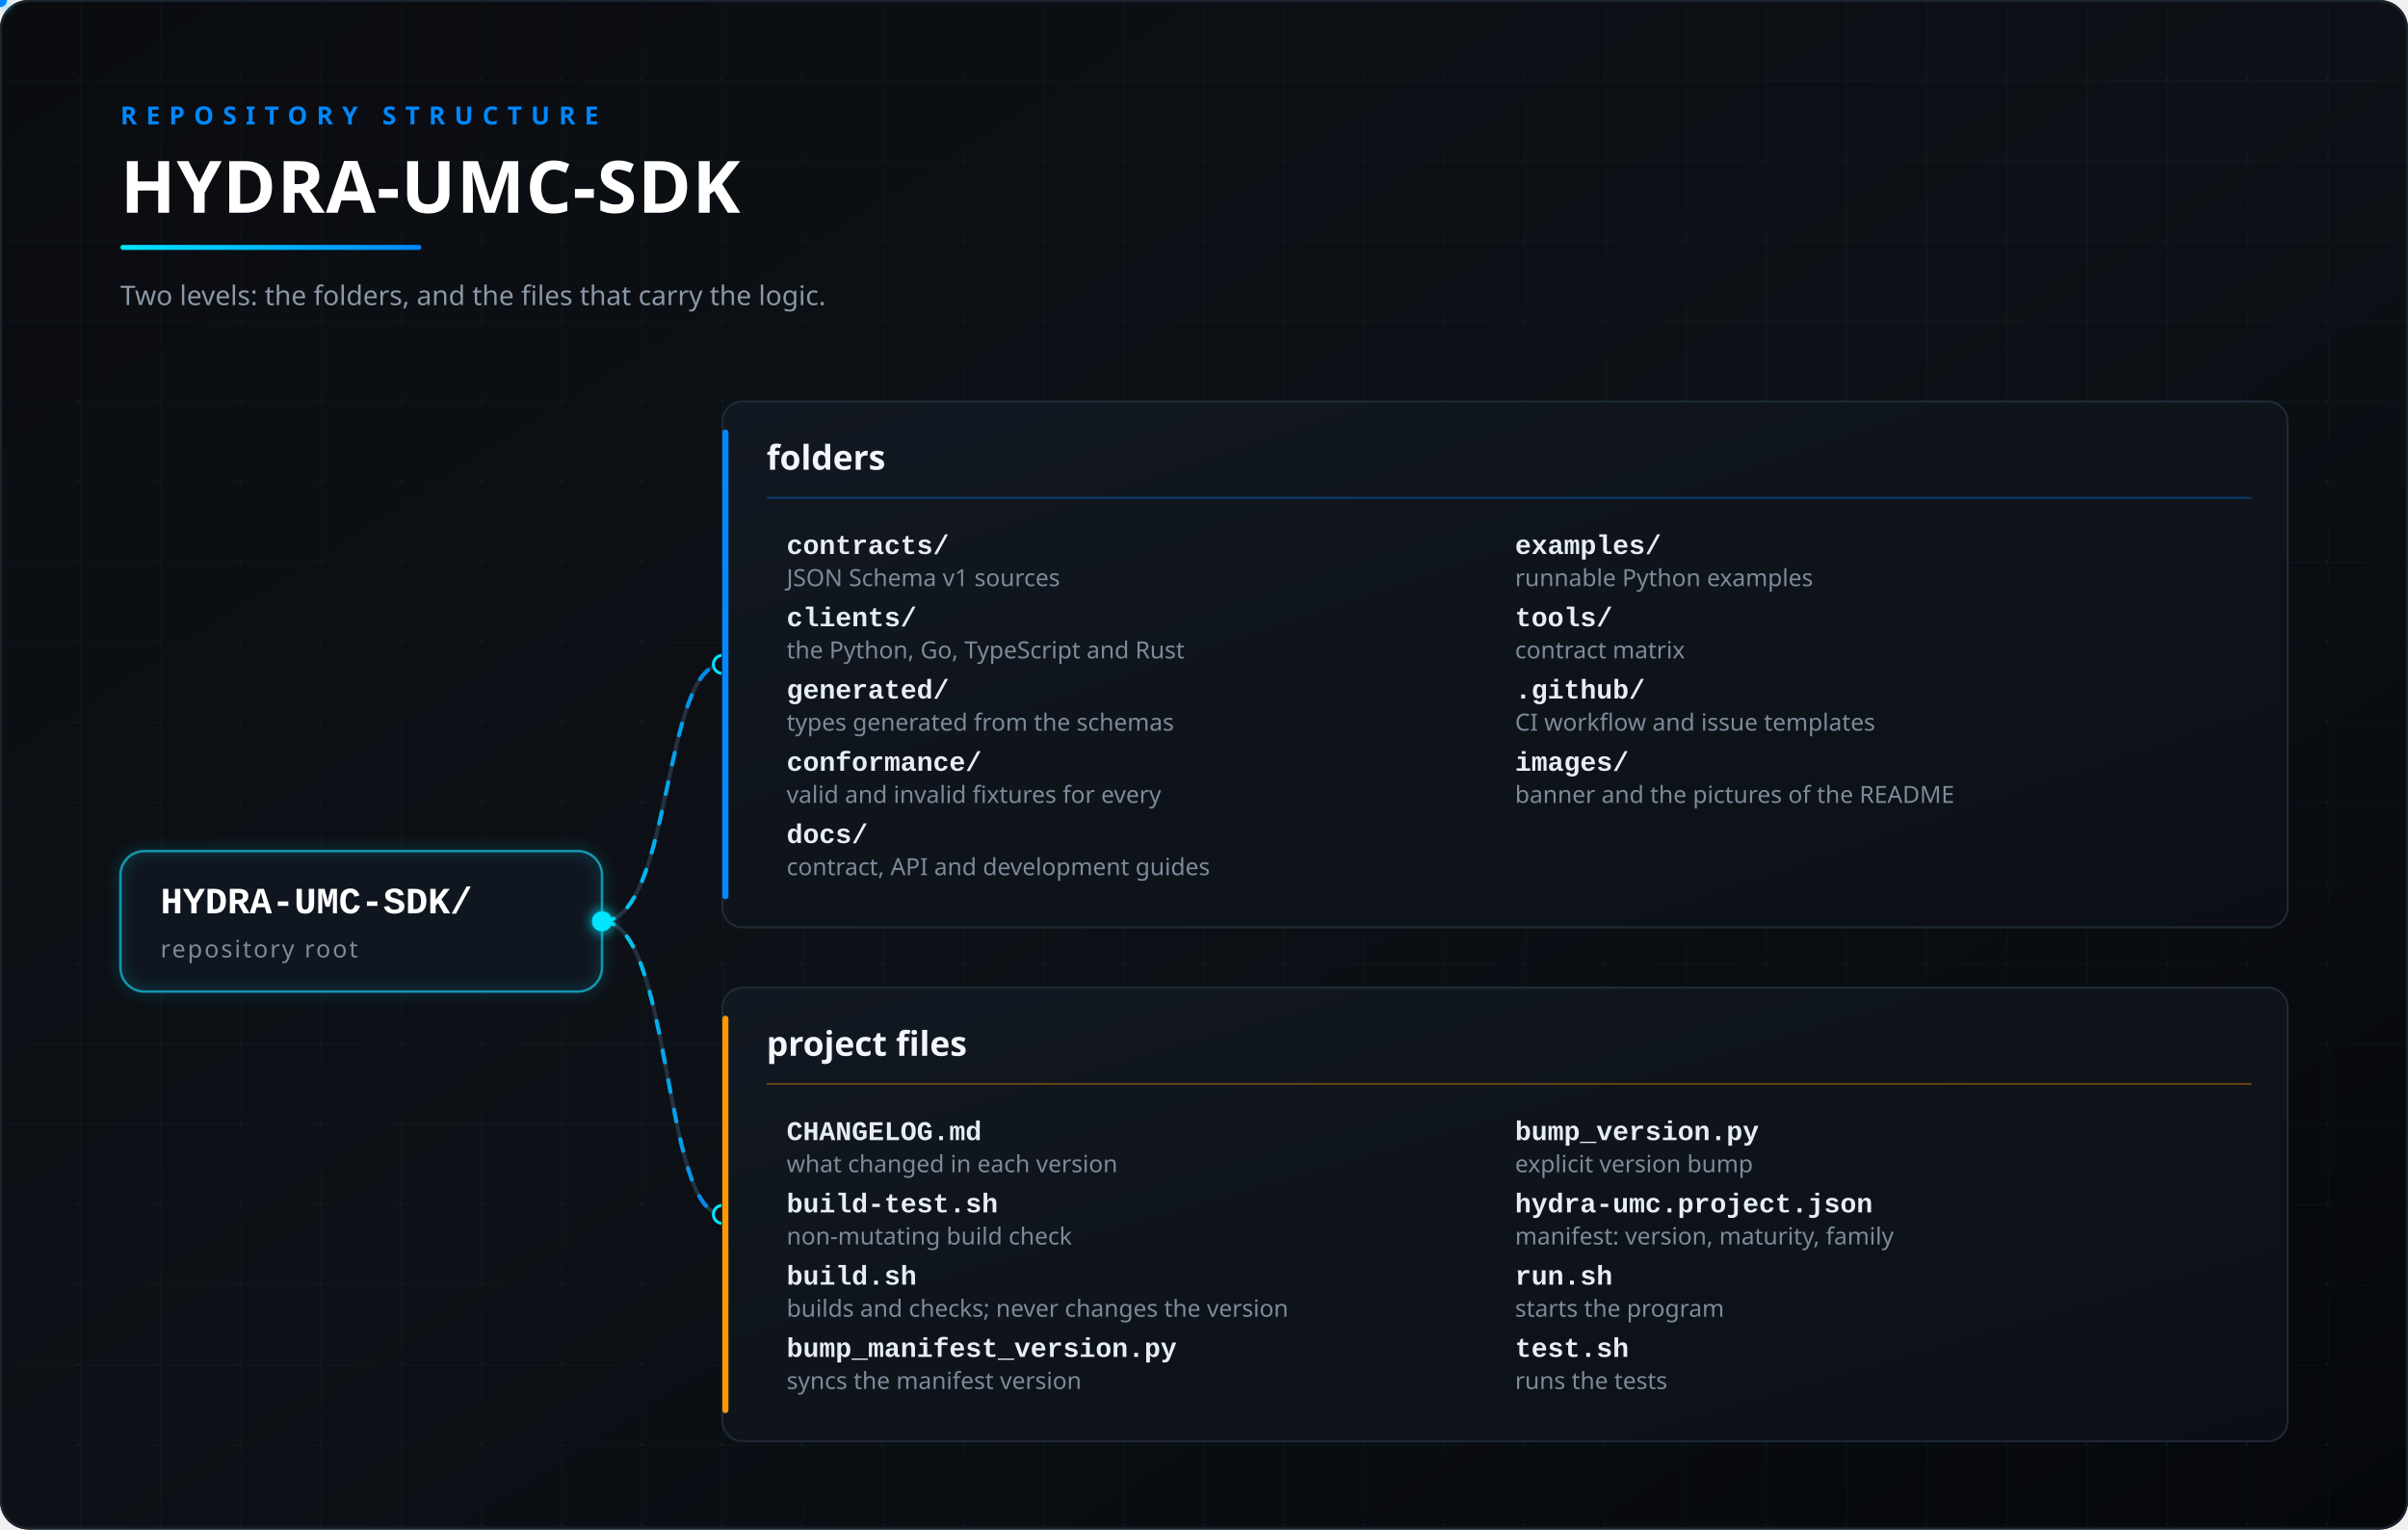
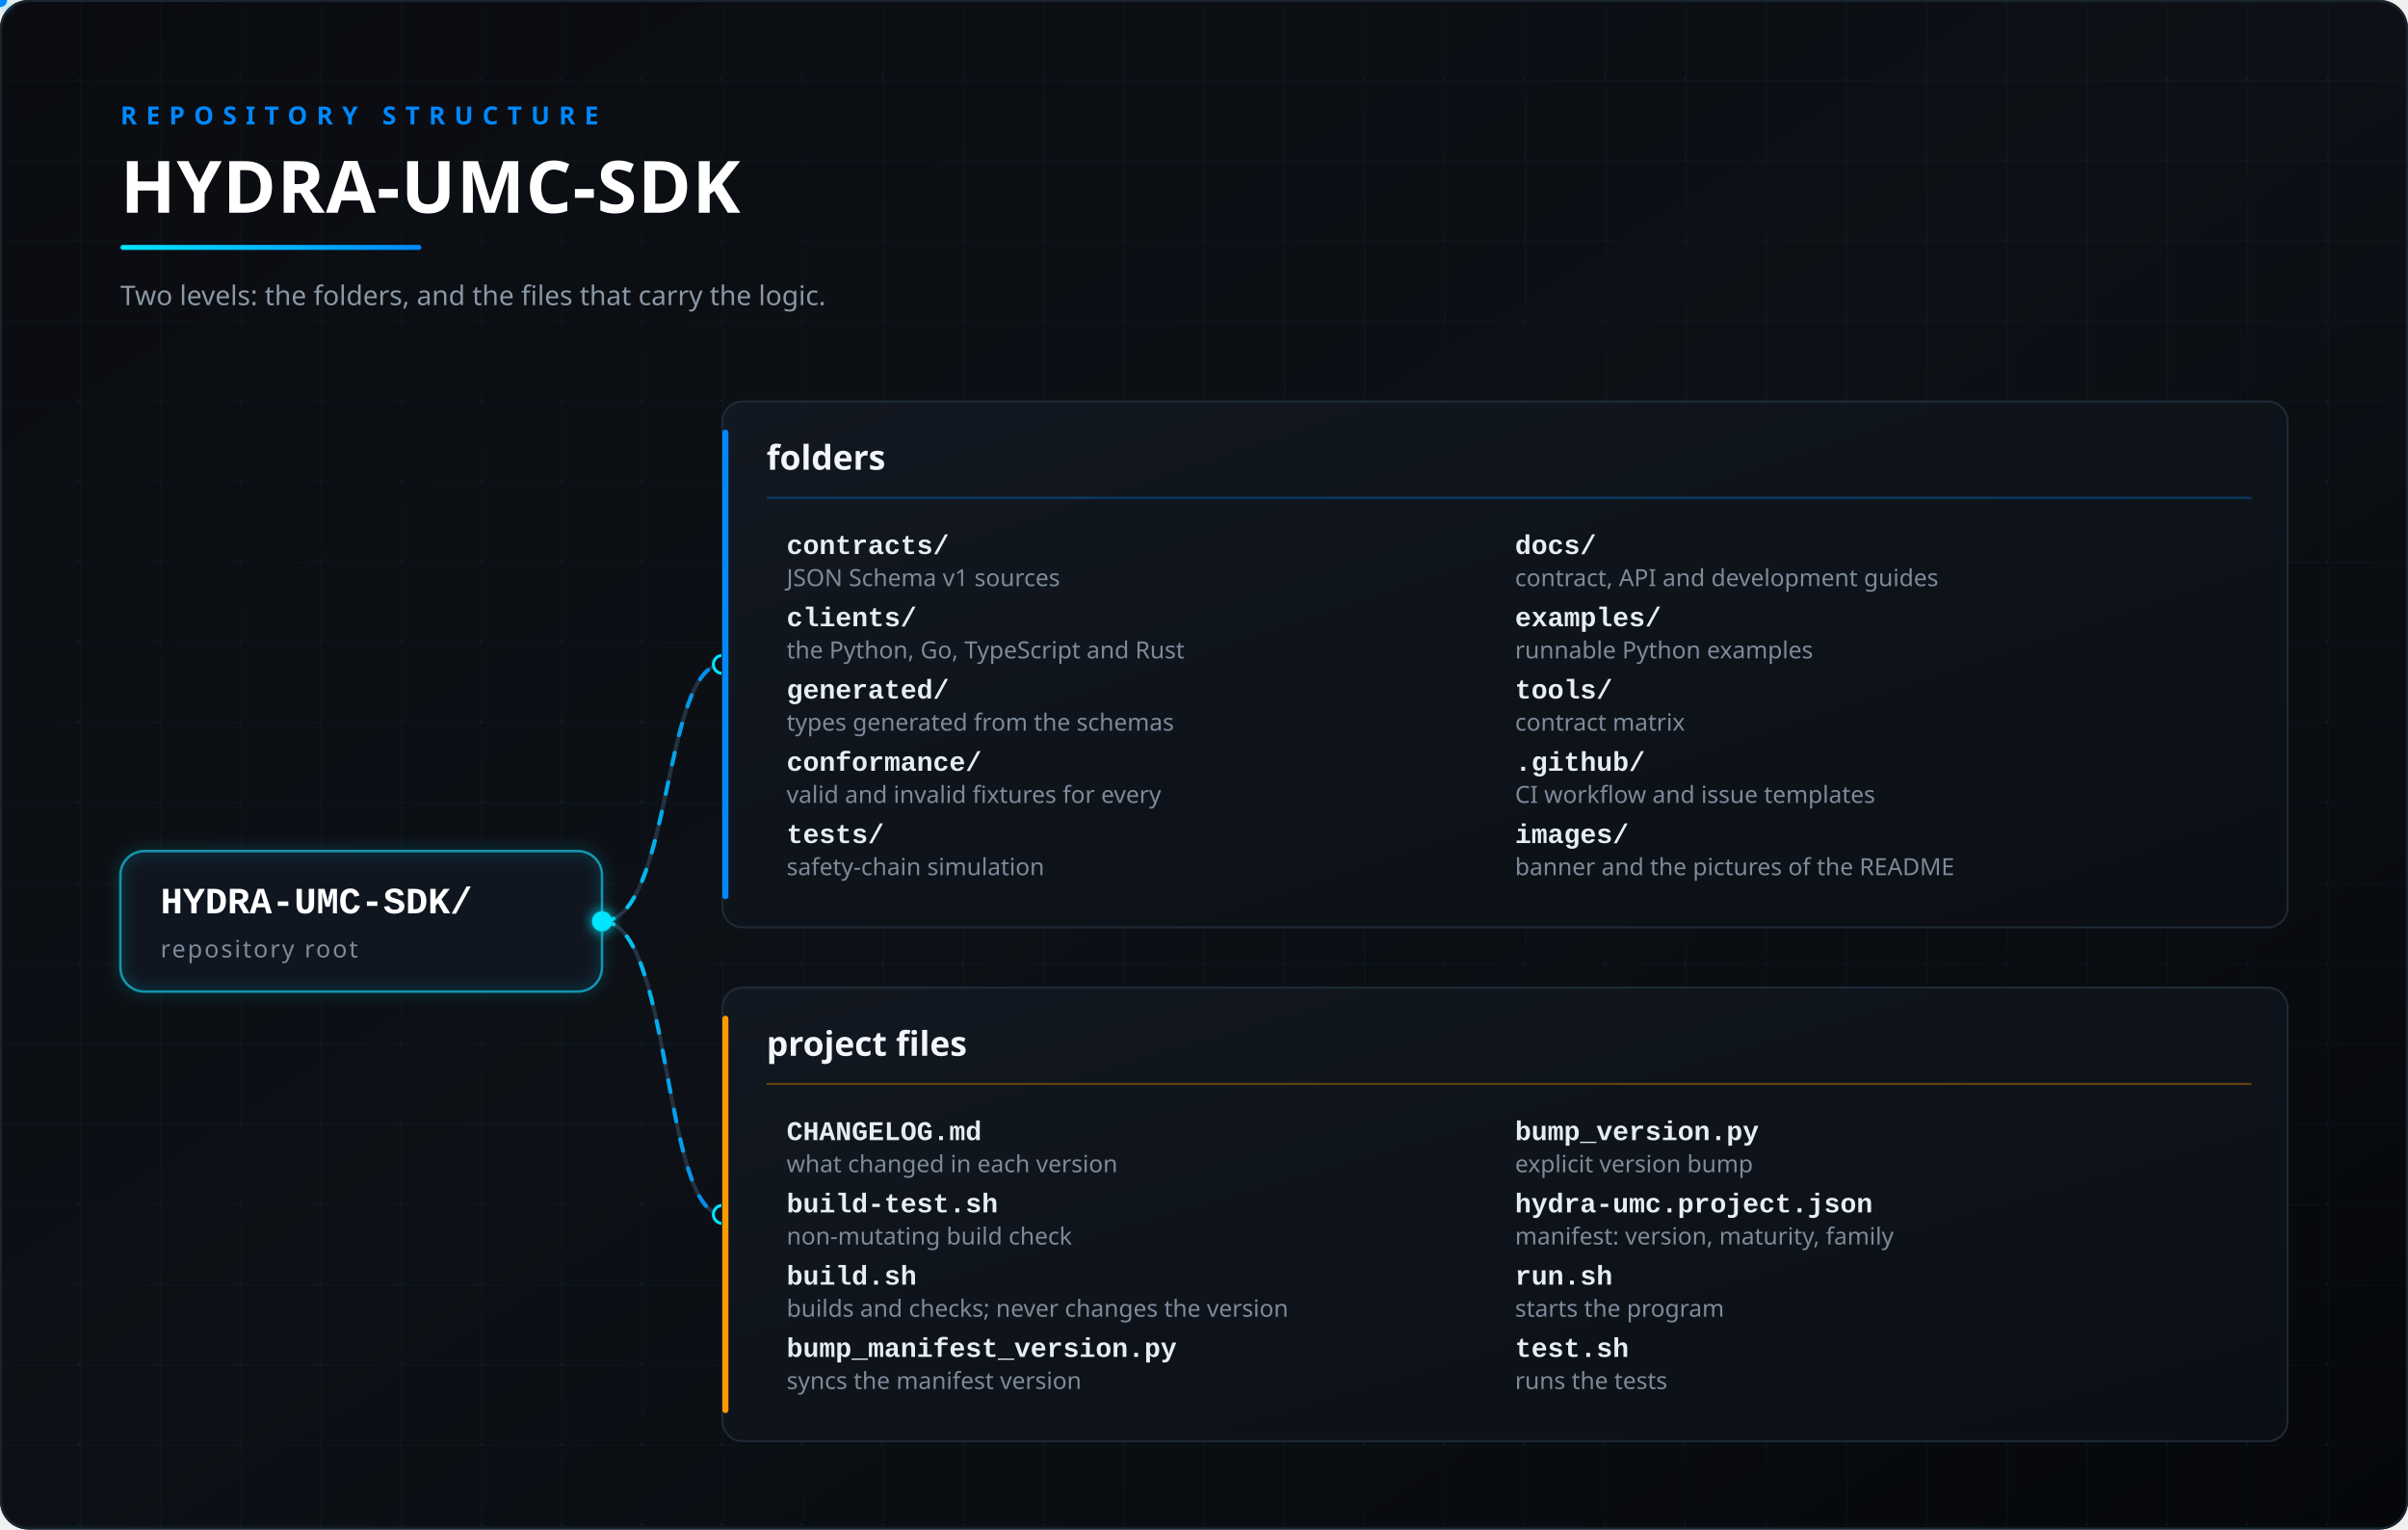
<svg xmlns="http://www.w3.org/2000/svg" viewBox="0 0 1200 762" width="100%" role="img" aria-labelledby="t d">
  <defs>
    <linearGradient id="bg" x1="0" y1="0" x2="1" y2="1">
      <stop offset="0" stop-color="#0A0C10" />
      <stop offset="0.5" stop-color="#0D1117" />
      <stop offset="1" stop-color="#05070A" />
    </linearGradient>
    <linearGradient id="card" x1="0" y1="0" x2="1" y2="1">
      <stop offset="0" stop-color="#121821" />
      <stop offset="1" stop-color="#0B0F15" />
    </linearGradient>
    <linearGradient id="line" x1="0" y1="0" x2="1" y2="0">
      <stop offset="0" stop-color="#00E5FF" />
      <stop offset="1" stop-color="#0088FF" />
    </linearGradient>
    <filter id="glow" x="-50%" y="-50%" width="200%" height="200%">
      <feGaussianBlur stdDeviation="3" result="b" />
      <feMerge>
        <feMergeNode in="b" />
        <feMergeNode in="SourceGraphic" />
      </feMerge>
    </filter>
    <pattern id="grid" width="40" height="40" patternUnits="userSpaceOnUse">
      <path d="M40 0H0V40" fill="none" stroke="#00E5FF" stroke-opacity="0.035" />
      <circle cx="40" cy="40" r="1" fill="#00E5FF" fill-opacity="0.09" />
    </pattern>
  </defs>
  <rect width="1200" height="762" rx="14" fill="url(#bg)" />
  <rect width="1200" height="762" rx="14" fill="url(#grid)" />
  <rect x="0.5" y="0.5" width="1199" height="761" rx="14" fill="none" stroke="#1B2530" />
  <text x="60" y="62" font-family="'Segoe UI','Noto Sans','Noto Sans CJK SC','Microsoft YaHei','Yu Gothic','Helvetica Neue',Helvetica,Arial,sans-serif" font-size="12.5" font-weight="600" fill="#0088FF" text-anchor="start" letter-spacing="4.5">REPOSITORY STRUCTURE</text>
  <text x="60" y="106" font-family="'Segoe UI','Noto Sans','Noto Sans CJK SC','Microsoft YaHei','Yu Gothic','Helvetica Neue',Helvetica,Arial,sans-serif" font-size="36" font-weight="700" fill="#FFFFFF" text-anchor="start" letter-spacing="0.5">HYDRA-UMC-SDK</text>
  <rect x="60" y="122" width="150" height="2.5" rx="1.25" fill="url(#line)">
    <animate attributeName="width" values="40;150;150" keyTimes="0;0.4;1" dur="3s" repeatCount="indefinite" />
  </rect>
  <text x="60" y="152" font-family="'Segoe UI','Noto Sans','Noto Sans CJK SC','Microsoft YaHei','Yu Gothic','Helvetica Neue',Helvetica,Arial,sans-serif" font-size="13.5" font-weight="400" fill="#8A97A6" text-anchor="start">Two levels: the folders, and the files that carry the logic.</text>
  <path id="c0" d="M300,459 C335,459 330,331 360,331" fill="none" stroke="#243140" stroke-width="2" />
  <path d="M300,459 C335,459 330,331 360,331" fill="none" stroke="url(#line)" stroke-width="2" stroke-linecap="round" stroke-dasharray="6 9" opacity="0.9">
    <animate attributeName="stroke-dashoffset" from="0" to="-30" dur="1.6s" repeatCount="indefinite" />
  </path>
  <circle cx="360" cy="331" r="4.5" fill="#0D1117" stroke="#00E5FF" stroke-width="1.5" />
  <path id="c1" d="M300,459 C335,459 330,605 360,605" fill="none" stroke="#243140" stroke-width="2" />
  <path d="M300,459 C335,459 330,605 360,605" fill="none" stroke="url(#line)" stroke-width="2" stroke-linecap="round" stroke-dasharray="6 9" opacity="0.9">
    <animate attributeName="stroke-dashoffset" from="0" to="-30" dur="1.6s" repeatCount="indefinite" />
  </path>
  <circle cx="360" cy="605" r="4.5" fill="#0D1117" stroke="#00E5FF" stroke-width="1.5" />
  <circle r="3.5" fill="#00E5FF" filter="url(#glow)">
    <animateMotion dur="3.4s" repeatCount="indefinite">
      <mpath href="#c0" />
    </animateMotion>
  </circle>
  <circle r="3.5" fill="#0088FF" filter="url(#glow)">
    <animateMotion dur="4.2s" repeatCount="indefinite">
      <mpath href="#c1" />
    </animateMotion>
  </circle>
  <rect x="60" y="424" width="240" height="70" rx="12" fill="#0F1620" stroke="#2A3A4C" stroke-width="1.2" />
  <rect x="60" y="424" width="240" height="70" rx="12" fill="none" stroke="#00E5FF" stroke-opacity="0.5" stroke-width="1.2" filter="url(#glow)">
    <animate attributeName="stroke-opacity" values="0.15;0.6;0.15" dur="3.6s" repeatCount="indefinite" />
  </rect>
  <text x="80" y="455" font-family="'JetBrains Mono','Cascadia Code','SFMono-Regular',Consolas,'Liberation Mono',monospace" font-size="18.5" font-weight="700" fill="#FFFFFF" text-anchor="start">HYDRA-UMC-SDK/</text>
  <text x="80" y="477" font-family="'Segoe UI','Noto Sans','Noto Sans CJK SC','Microsoft YaHei','Yu Gothic','Helvetica Neue',Helvetica,Arial,sans-serif" font-size="12" font-weight="400" fill="#7D8A99" text-anchor="start" letter-spacing="1">repository root</text>
  <circle cx="300" cy="459" r="5" fill="#00E5FF" filter="url(#glow)" />
  <rect x="360" y="200" width="780" height="262" rx="10" fill="url(#card)" stroke="#1E2A36" stroke-width="1" />
  <rect x="360" y="214" width="3" height="234" rx="1.5" fill="#0088FF">
    <animate attributeName="opacity" values="0.55;1;0.55" dur="4s" begin="0s" repeatCount="indefinite" />
  </rect>
  <text x="382" y="234" font-family="'Segoe UI','Noto Sans','Noto Sans CJK SC','Microsoft YaHei','Yu Gothic','Helvetica Neue',Helvetica,Arial,sans-serif" font-size="17" font-weight="700" fill="#F2F6FA" text-anchor="start">folders</text>
  <line x1="382" y1="248" x2="1122" y2="248" stroke="#0088FF" stroke-opacity="0.35" stroke-width="1" />
  <text x="392" y="276" font-family="'JetBrains Mono','Cascadia Code','SFMono-Regular',Consolas,'Liberation Mono',monospace" font-size="13.5" font-weight="600" fill="#E6EDF3" text-anchor="start">contracts/</text>
  <text x="392" y="292" font-family="'Segoe UI','Noto Sans','Noto Sans CJK SC','Microsoft YaHei','Yu Gothic','Helvetica Neue',Helvetica,Arial,sans-serif" font-size="11.8" font-weight="400" fill="#7D8A99" text-anchor="start">JSON Schema v1 sources</text>
  <text x="392" y="312" font-family="'JetBrains Mono','Cascadia Code','SFMono-Regular',Consolas,'Liberation Mono',monospace" font-size="13.5" font-weight="600" fill="#E6EDF3" text-anchor="start">clients/</text>
  <text x="392" y="328" font-family="'Segoe UI','Noto Sans','Noto Sans CJK SC','Microsoft YaHei','Yu Gothic','Helvetica Neue',Helvetica,Arial,sans-serif" font-size="11.8" font-weight="400" fill="#7D8A99" text-anchor="start">the Python, Go, TypeScript and Rust</text>
  <text x="392" y="348" font-family="'JetBrains Mono','Cascadia Code','SFMono-Regular',Consolas,'Liberation Mono',monospace" font-size="13.5" font-weight="600" fill="#E6EDF3" text-anchor="start">generated/</text>
  <text x="392" y="364" font-family="'Segoe UI','Noto Sans','Noto Sans CJK SC','Microsoft YaHei','Yu Gothic','Helvetica Neue',Helvetica,Arial,sans-serif" font-size="11.8" font-weight="400" fill="#7D8A99" text-anchor="start">types generated from the schemas</text>
  <text x="392" y="384" font-family="'JetBrains Mono','Cascadia Code','SFMono-Regular',Consolas,'Liberation Mono',monospace" font-size="13.5" font-weight="600" fill="#E6EDF3" text-anchor="start">conformance/</text>
  <text x="392" y="400" font-family="'Segoe UI','Noto Sans','Noto Sans CJK SC','Microsoft YaHei','Yu Gothic','Helvetica Neue',Helvetica,Arial,sans-serif" font-size="11.8" font-weight="400" fill="#7D8A99" text-anchor="start">valid and invalid fixtures for every</text>
-   <text x="392" y="420" font-family="'JetBrains Mono','Cascadia Code','SFMono-Regular',Consolas,'Liberation Mono',monospace" font-size="13.5" font-weight="600" fill="#E6EDF3" text-anchor="start">docs/</text>
-   <text x="392" y="436" font-family="'Segoe UI','Noto Sans','Noto Sans CJK SC','Microsoft YaHei','Yu Gothic','Helvetica Neue',Helvetica,Arial,sans-serif" font-size="11.8" font-weight="400" fill="#7D8A99" text-anchor="start">contract, API and development guides</text>
-   <text x="755" y="276" font-family="'JetBrains Mono','Cascadia Code','SFMono-Regular',Consolas,'Liberation Mono',monospace" font-size="13.5" font-weight="600" fill="#E6EDF3" text-anchor="start">examples/</text>
-   <text x="755" y="292" font-family="'Segoe UI','Noto Sans','Noto Sans CJK SC','Microsoft YaHei','Yu Gothic','Helvetica Neue',Helvetica,Arial,sans-serif" font-size="11.8" font-weight="400" fill="#7D8A99" text-anchor="start">runnable Python examples</text>
-   <text x="755" y="312" font-family="'JetBrains Mono','Cascadia Code','SFMono-Regular',Consolas,'Liberation Mono',monospace" font-size="13.5" font-weight="600" fill="#E6EDF3" text-anchor="start">tools/</text>
-   <text x="755" y="328" font-family="'Segoe UI','Noto Sans','Noto Sans CJK SC','Microsoft YaHei','Yu Gothic','Helvetica Neue',Helvetica,Arial,sans-serif" font-size="11.8" font-weight="400" fill="#7D8A99" text-anchor="start">contract matrix</text>
-   <text x="755" y="348" font-family="'JetBrains Mono','Cascadia Code','SFMono-Regular',Consolas,'Liberation Mono',monospace" font-size="13.5" font-weight="600" fill="#E6EDF3" text-anchor="start">.github/</text>
-   <text x="755" y="364" font-family="'Segoe UI','Noto Sans','Noto Sans CJK SC','Microsoft YaHei','Yu Gothic','Helvetica Neue',Helvetica,Arial,sans-serif" font-size="11.8" font-weight="400" fill="#7D8A99" text-anchor="start">CI workflow and issue templates</text>
-   <text x="755" y="384" font-family="'JetBrains Mono','Cascadia Code','SFMono-Regular',Consolas,'Liberation Mono',monospace" font-size="13.5" font-weight="600" fill="#E6EDF3" text-anchor="start">images/</text>
-   <text x="755" y="400" font-family="'Segoe UI','Noto Sans','Noto Sans CJK SC','Microsoft YaHei','Yu Gothic','Helvetica Neue',Helvetica,Arial,sans-serif" font-size="11.8" font-weight="400" fill="#7D8A99" text-anchor="start">banner and the pictures of the README</text>
+   <text x="392" y="420" font-family="'JetBrains Mono','Cascadia Code','SFMono-Regular',Consolas,'Liberation Mono',monospace" font-size="13.5" font-weight="600" fill="#E6EDF3" text-anchor="start">tests/</text>
+   <text x="392" y="436" font-family="'Segoe UI','Noto Sans','Noto Sans CJK SC','Microsoft YaHei','Yu Gothic','Helvetica Neue',Helvetica,Arial,sans-serif" font-size="11.8" font-weight="400" fill="#7D8A99" text-anchor="start">safety-chain simulation</text>
+   <text x="755" y="276" font-family="'JetBrains Mono','Cascadia Code','SFMono-Regular',Consolas,'Liberation Mono',monospace" font-size="13.5" font-weight="600" fill="#E6EDF3" text-anchor="start">docs/</text>
+   <text x="755" y="292" font-family="'Segoe UI','Noto Sans','Noto Sans CJK SC','Microsoft YaHei','Yu Gothic','Helvetica Neue',Helvetica,Arial,sans-serif" font-size="11.8" font-weight="400" fill="#7D8A99" text-anchor="start">contract, API and development guides</text>
+   <text x="755" y="312" font-family="'JetBrains Mono','Cascadia Code','SFMono-Regular',Consolas,'Liberation Mono',monospace" font-size="13.5" font-weight="600" fill="#E6EDF3" text-anchor="start">examples/</text>
+   <text x="755" y="328" font-family="'Segoe UI','Noto Sans','Noto Sans CJK SC','Microsoft YaHei','Yu Gothic','Helvetica Neue',Helvetica,Arial,sans-serif" font-size="11.8" font-weight="400" fill="#7D8A99" text-anchor="start">runnable Python examples</text>
+   <text x="755" y="348" font-family="'JetBrains Mono','Cascadia Code','SFMono-Regular',Consolas,'Liberation Mono',monospace" font-size="13.5" font-weight="600" fill="#E6EDF3" text-anchor="start">tools/</text>
+   <text x="755" y="364" font-family="'Segoe UI','Noto Sans','Noto Sans CJK SC','Microsoft YaHei','Yu Gothic','Helvetica Neue',Helvetica,Arial,sans-serif" font-size="11.8" font-weight="400" fill="#7D8A99" text-anchor="start">contract matrix</text>
+   <text x="755" y="384" font-family="'JetBrains Mono','Cascadia Code','SFMono-Regular',Consolas,'Liberation Mono',monospace" font-size="13.5" font-weight="600" fill="#E6EDF3" text-anchor="start">.github/</text>
+   <text x="755" y="400" font-family="'Segoe UI','Noto Sans','Noto Sans CJK SC','Microsoft YaHei','Yu Gothic','Helvetica Neue',Helvetica,Arial,sans-serif" font-size="11.8" font-weight="400" fill="#7D8A99" text-anchor="start">CI workflow and issue templates</text>
+   <text x="755" y="420" font-family="'JetBrains Mono','Cascadia Code','SFMono-Regular',Consolas,'Liberation Mono',monospace" font-size="13.5" font-weight="600" fill="#E6EDF3" text-anchor="start">images/</text>
+   <text x="755" y="436" font-family="'Segoe UI','Noto Sans','Noto Sans CJK SC','Microsoft YaHei','Yu Gothic','Helvetica Neue',Helvetica,Arial,sans-serif" font-size="11.8" font-weight="400" fill="#7D8A99" text-anchor="start">banner and the pictures of the README</text>
  <rect x="360" y="492" width="780" height="226" rx="10" fill="url(#card)" stroke="#1E2A36" stroke-width="1" />
  <rect x="360" y="506" width="3" height="198" rx="1.5" fill="#FF9900">
    <animate attributeName="opacity" values="0.55;1;0.55" dur="4s" begin="0.6s" repeatCount="indefinite" />
  </rect>
  <text x="382" y="526" font-family="'Segoe UI','Noto Sans','Noto Sans CJK SC','Microsoft YaHei','Yu Gothic','Helvetica Neue',Helvetica,Arial,sans-serif" font-size="17" font-weight="700" fill="#F2F6FA" text-anchor="start">project files</text>
  <line x1="382" y1="540" x2="1122" y2="540" stroke="#FF9900" stroke-opacity="0.35" stroke-width="1" />
  <text x="392" y="568" font-family="'JetBrains Mono','Cascadia Code','SFMono-Regular',Consolas,'Liberation Mono',monospace" font-size="13.5" font-weight="600" fill="#E6EDF3" text-anchor="start">CHANGELOG.md</text>
  <text x="392" y="584" font-family="'Segoe UI','Noto Sans','Noto Sans CJK SC','Microsoft YaHei','Yu Gothic','Helvetica Neue',Helvetica,Arial,sans-serif" font-size="11.8" font-weight="400" fill="#7D8A99" text-anchor="start">what changed in each version</text>
  <text x="392" y="604" font-family="'JetBrains Mono','Cascadia Code','SFMono-Regular',Consolas,'Liberation Mono',monospace" font-size="13.5" font-weight="600" fill="#E6EDF3" text-anchor="start">build-test.sh</text>
  <text x="392" y="620" font-family="'Segoe UI','Noto Sans','Noto Sans CJK SC','Microsoft YaHei','Yu Gothic','Helvetica Neue',Helvetica,Arial,sans-serif" font-size="11.8" font-weight="400" fill="#7D8A99" text-anchor="start">non-mutating build check</text>
  <text x="392" y="640" font-family="'JetBrains Mono','Cascadia Code','SFMono-Regular',Consolas,'Liberation Mono',monospace" font-size="13.5" font-weight="600" fill="#E6EDF3" text-anchor="start">build.sh</text>
  <text x="392" y="656" font-family="'Segoe UI','Noto Sans','Noto Sans CJK SC','Microsoft YaHei','Yu Gothic','Helvetica Neue',Helvetica,Arial,sans-serif" font-size="11.8" font-weight="400" fill="#7D8A99" text-anchor="start">builds and checks; never changes the version</text>
  <text x="392" y="676" font-family="'JetBrains Mono','Cascadia Code','SFMono-Regular',Consolas,'Liberation Mono',monospace" font-size="13.5" font-weight="600" fill="#E6EDF3" text-anchor="start">bump_manifest_version.py</text>
  <text x="392" y="692" font-family="'Segoe UI','Noto Sans','Noto Sans CJK SC','Microsoft YaHei','Yu Gothic','Helvetica Neue',Helvetica,Arial,sans-serif" font-size="11.8" font-weight="400" fill="#7D8A99" text-anchor="start">syncs the manifest version</text>
  <text x="755" y="568" font-family="'JetBrains Mono','Cascadia Code','SFMono-Regular',Consolas,'Liberation Mono',monospace" font-size="13.5" font-weight="600" fill="#E6EDF3" text-anchor="start">bump_version.py</text>
  <text x="755" y="584" font-family="'Segoe UI','Noto Sans','Noto Sans CJK SC','Microsoft YaHei','Yu Gothic','Helvetica Neue',Helvetica,Arial,sans-serif" font-size="11.8" font-weight="400" fill="#7D8A99" text-anchor="start">explicit version bump</text>
  <text x="755" y="604" font-family="'JetBrains Mono','Cascadia Code','SFMono-Regular',Consolas,'Liberation Mono',monospace" font-size="13.5" font-weight="600" fill="#E6EDF3" text-anchor="start">hydra-umc.project.json</text>
  <text x="755" y="620" font-family="'Segoe UI','Noto Sans','Noto Sans CJK SC','Microsoft YaHei','Yu Gothic','Helvetica Neue',Helvetica,Arial,sans-serif" font-size="11.8" font-weight="400" fill="#7D8A99" text-anchor="start">manifest: version, maturity, family</text>
  <text x="755" y="640" font-family="'JetBrains Mono','Cascadia Code','SFMono-Regular',Consolas,'Liberation Mono',monospace" font-size="13.5" font-weight="600" fill="#E6EDF3" text-anchor="start">run.sh</text>
  <text x="755" y="656" font-family="'Segoe UI','Noto Sans','Noto Sans CJK SC','Microsoft YaHei','Yu Gothic','Helvetica Neue',Helvetica,Arial,sans-serif" font-size="11.8" font-weight="400" fill="#7D8A99" text-anchor="start">starts the program</text>
  <text x="755" y="676" font-family="'JetBrains Mono','Cascadia Code','SFMono-Regular',Consolas,'Liberation Mono',monospace" font-size="13.5" font-weight="600" fill="#E6EDF3" text-anchor="start">test.sh</text>
  <text x="755" y="692" font-family="'Segoe UI','Noto Sans','Noto Sans CJK SC','Microsoft YaHei','Yu Gothic','Helvetica Neue',Helvetica,Arial,sans-serif" font-size="11.8" font-weight="400" fill="#7D8A99" text-anchor="start">runs the tests</text>
</svg>
